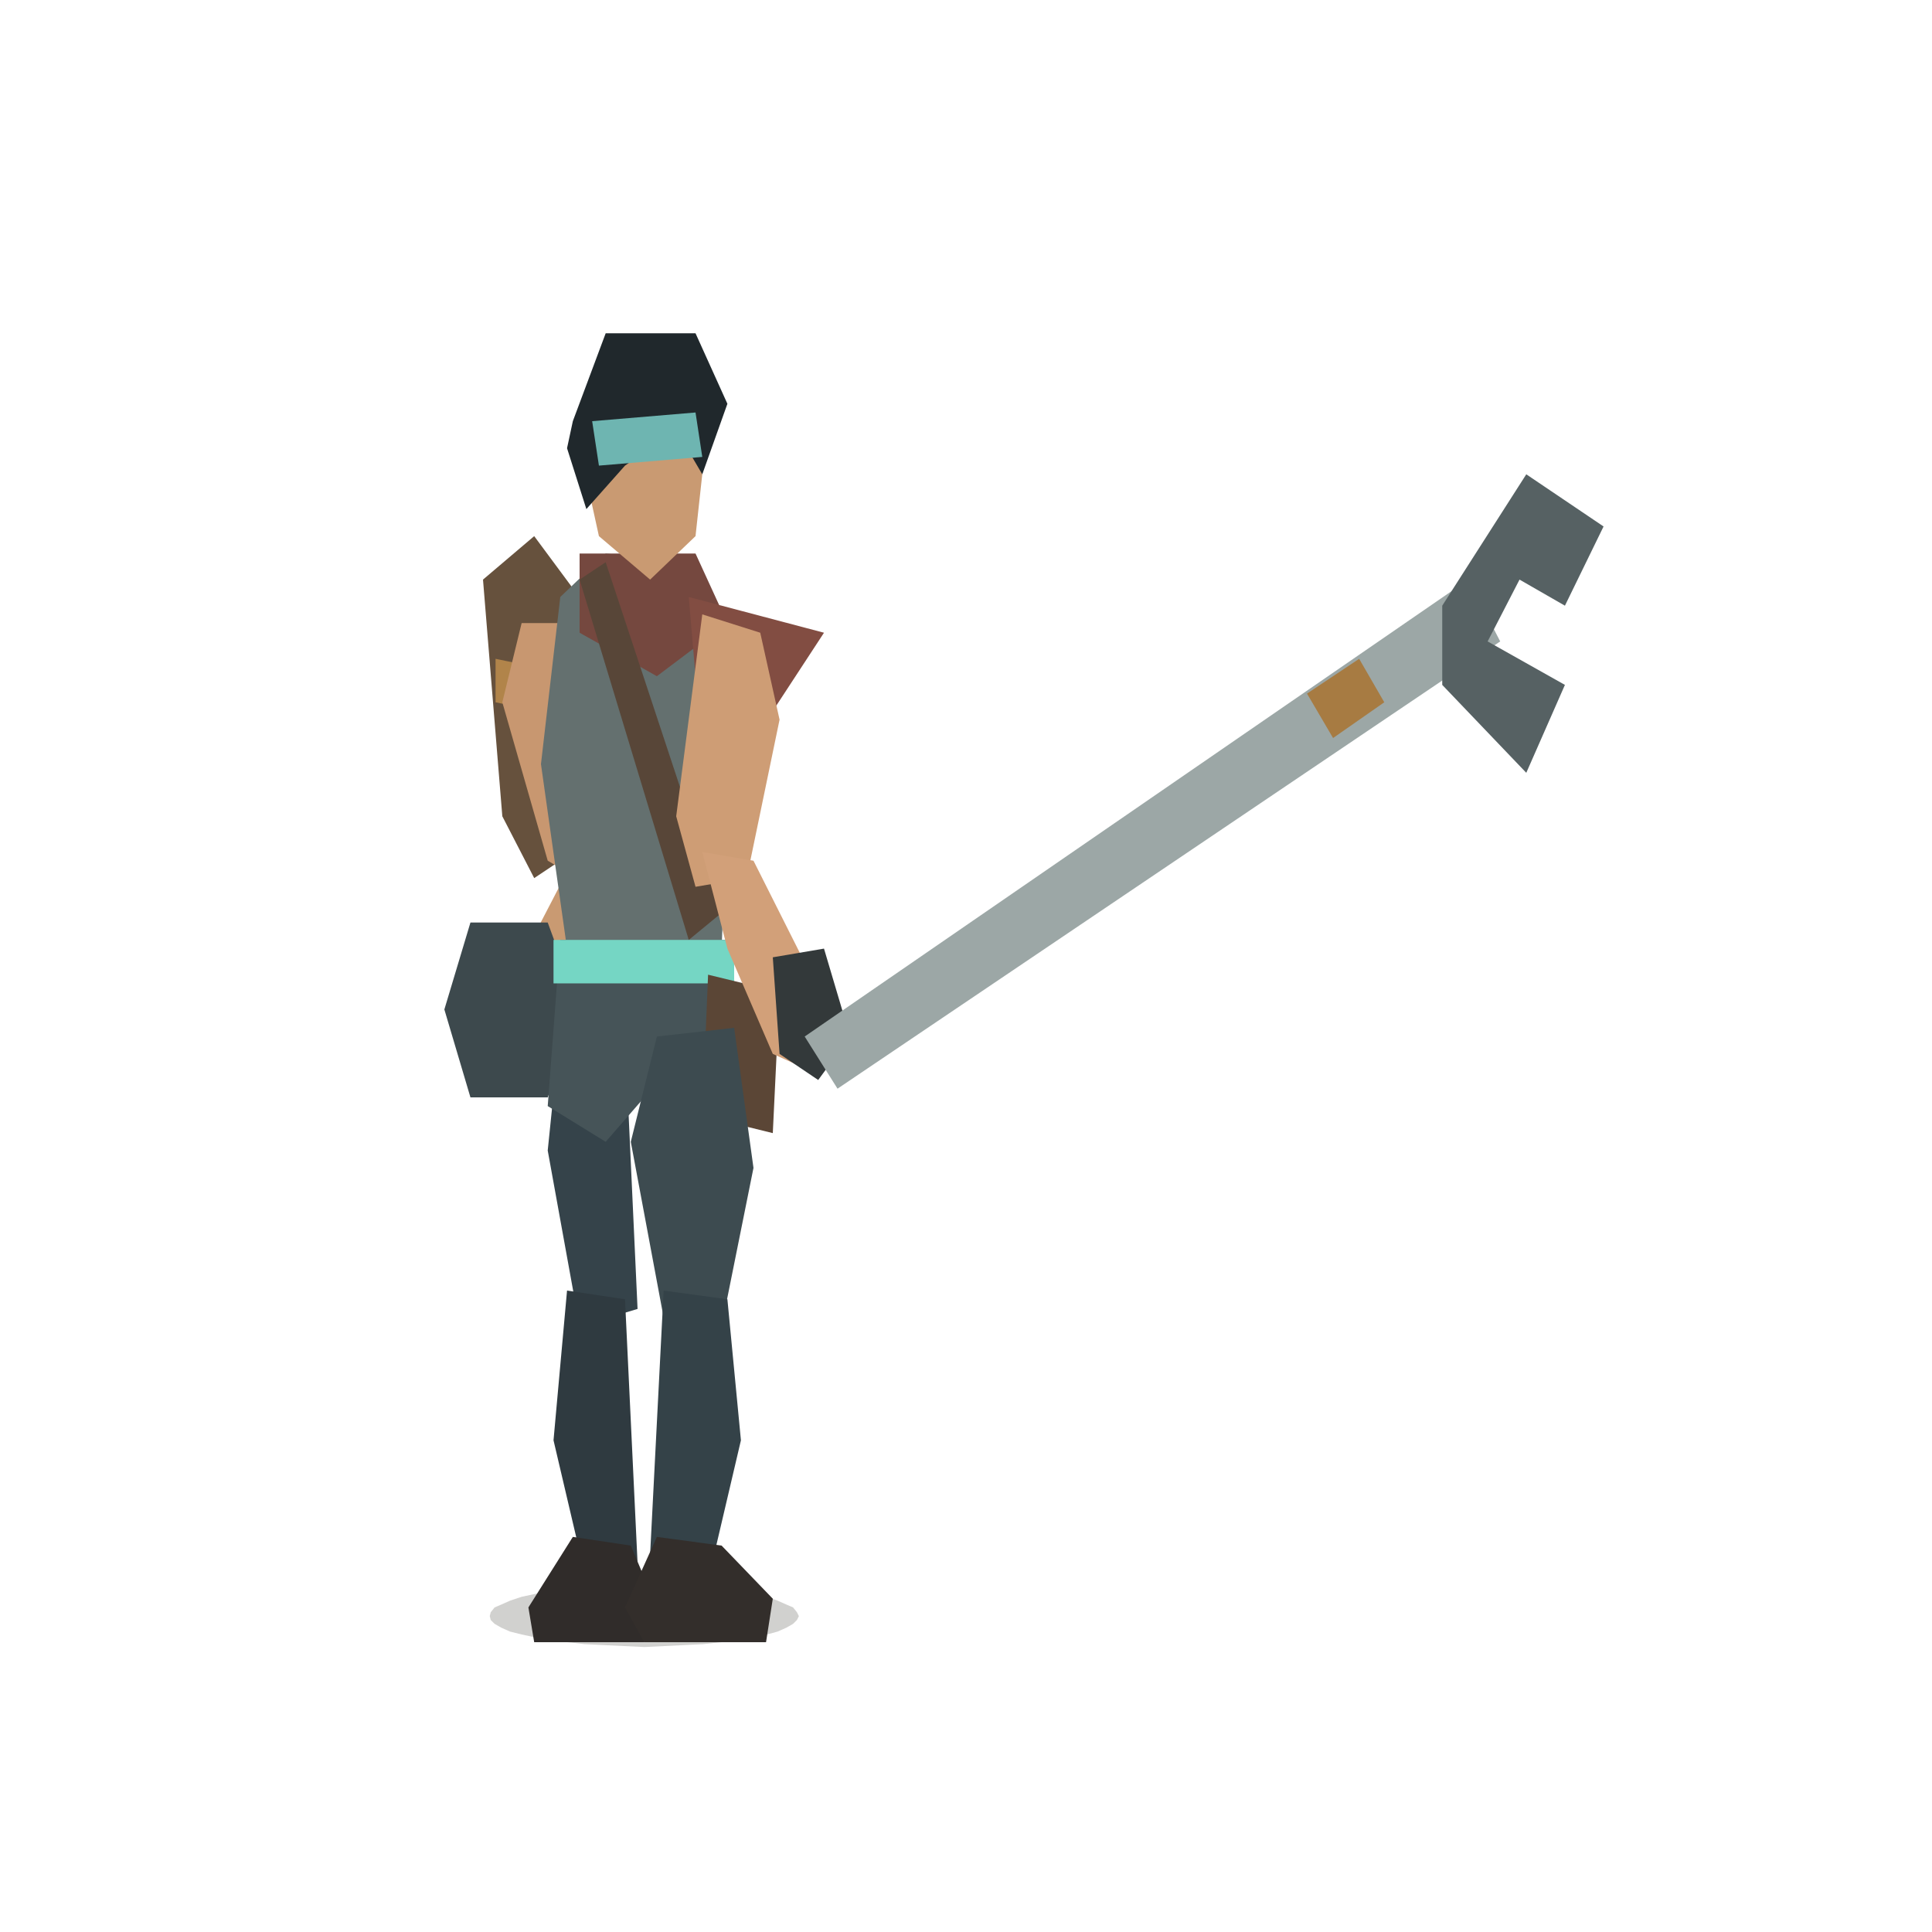
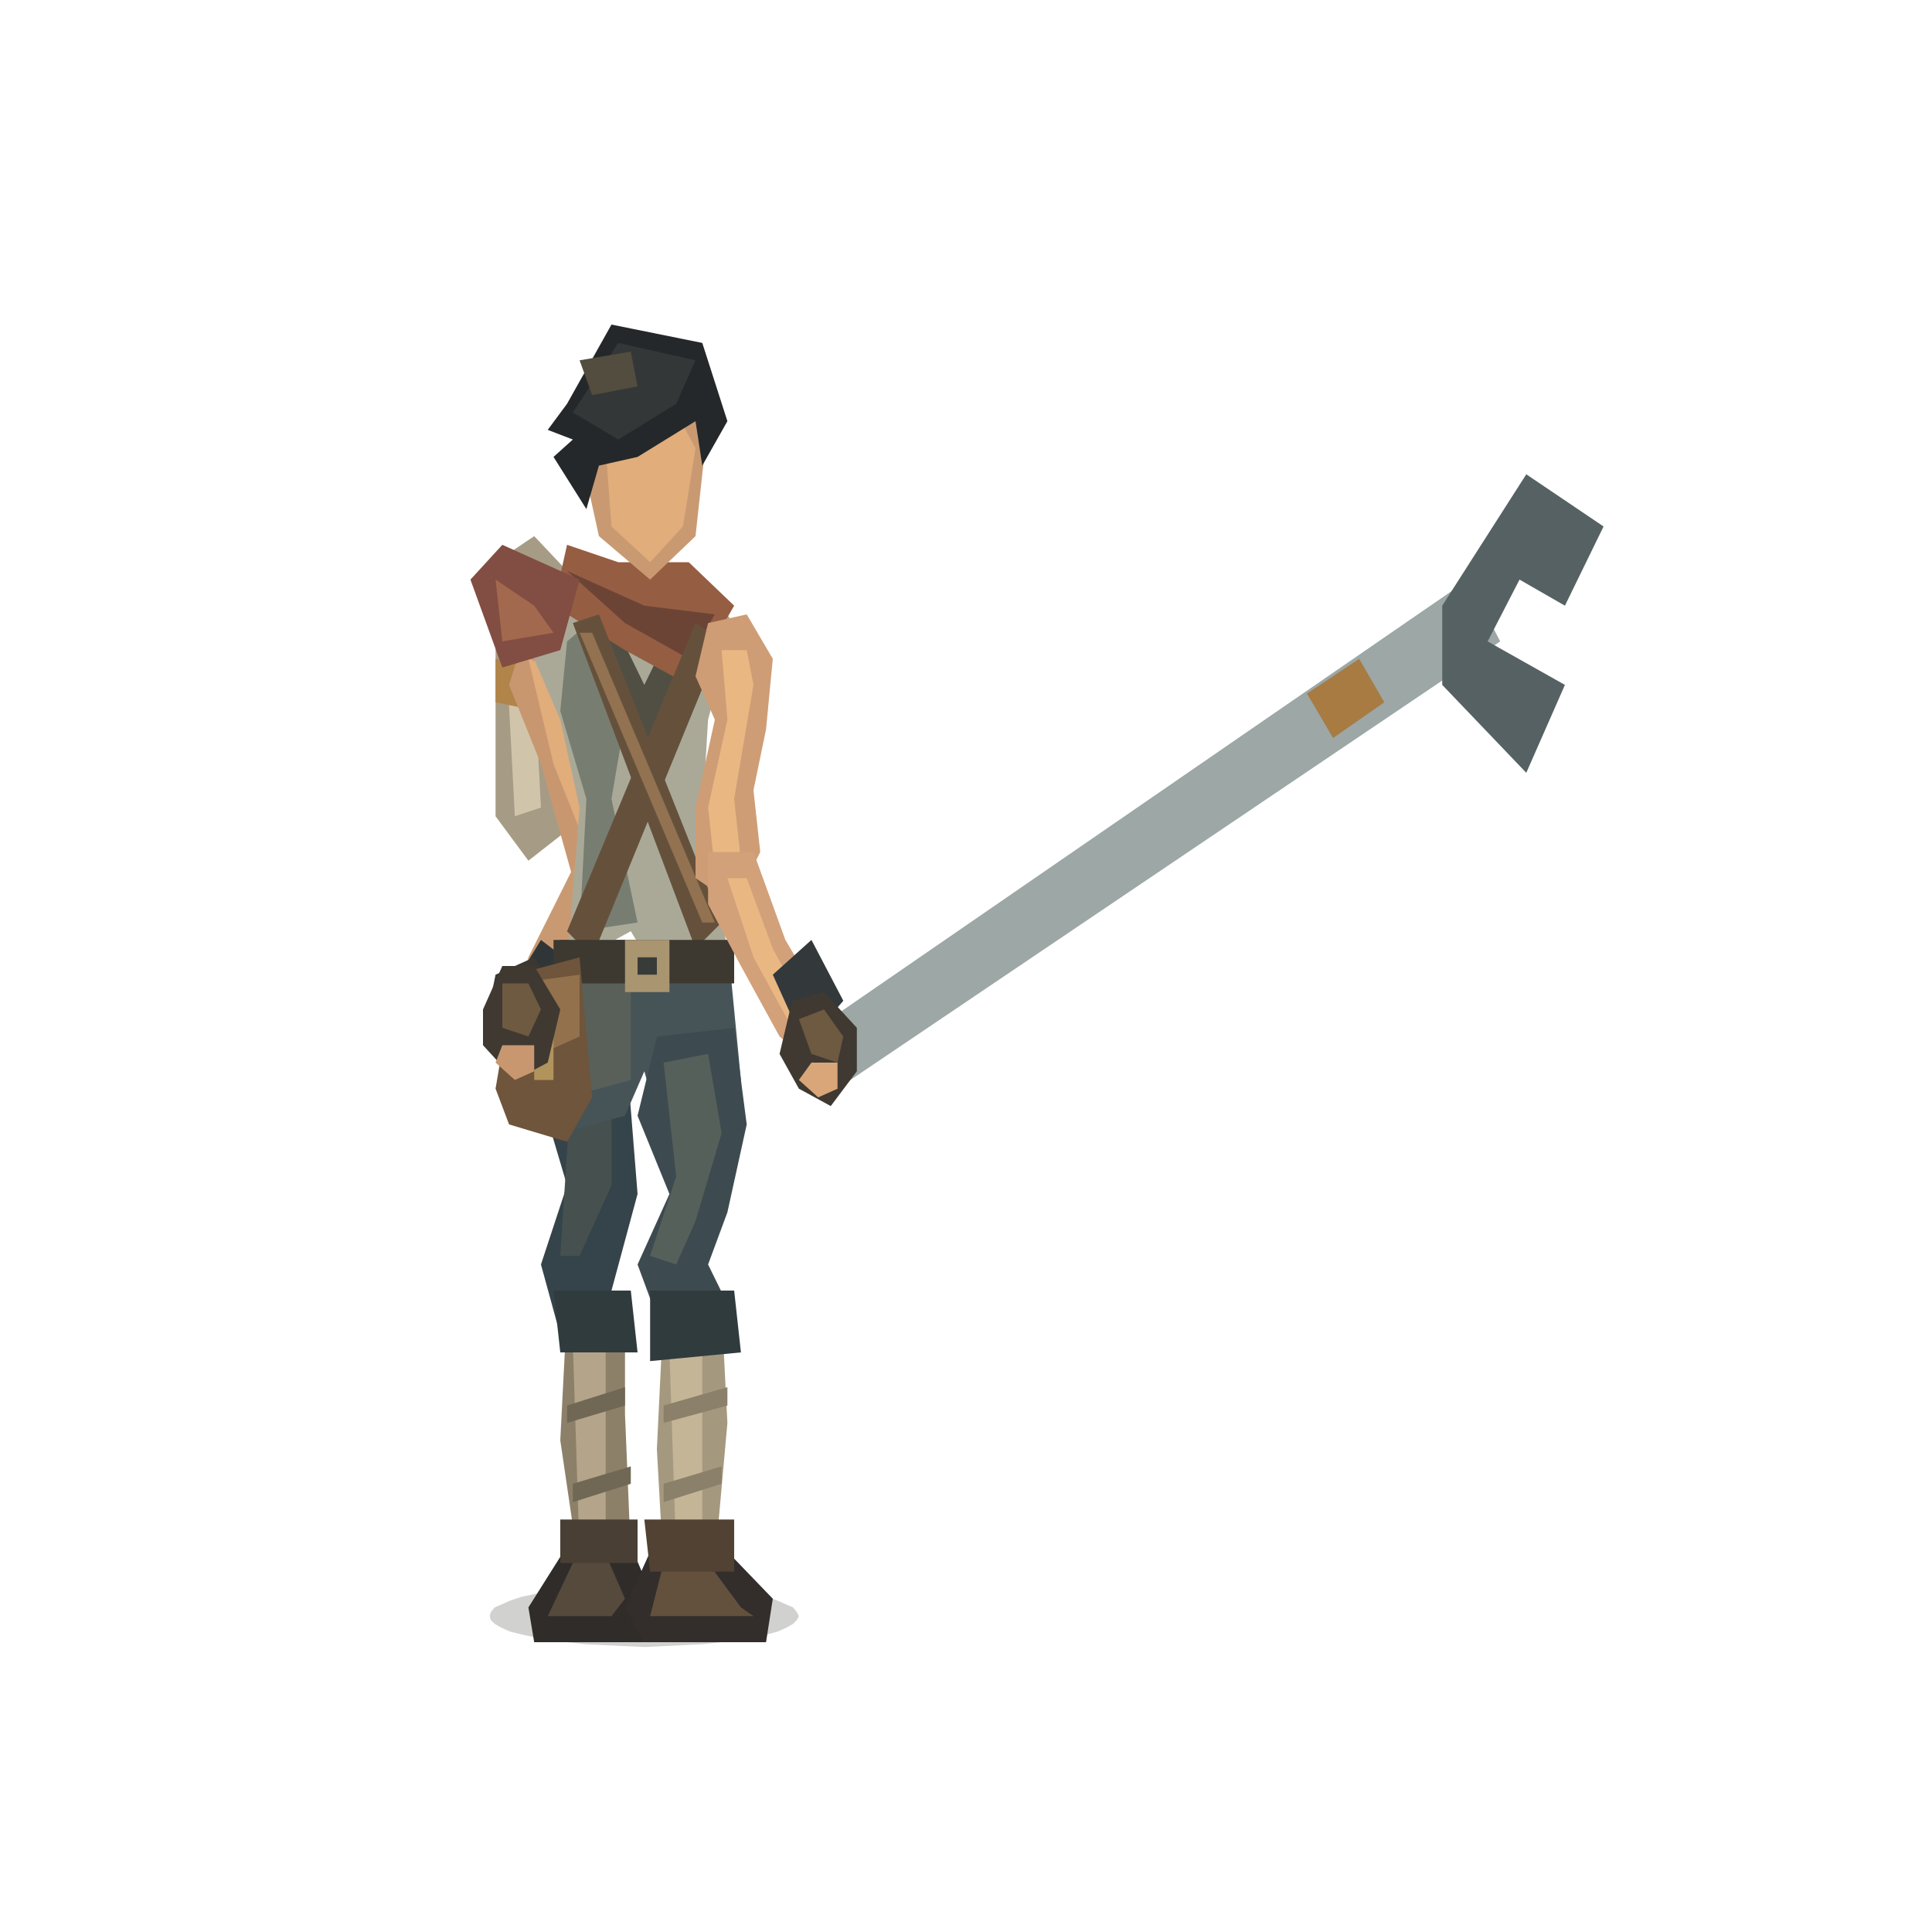
<svg xmlns="http://www.w3.org/2000/svg" viewBox="-1 -1 2 2" id="rival-scout">
  <polygon id="rival-ground-shadow-shape" points="-0.173,0.673 -0.175,0.677 -0.179,0.681 -0.186,0.685 -0.195,0.689 -0.206,0.692 -0.22,0.695 -0.236,0.698 -0.253,0.7 -0.272,0.702 -0.292,0.703 -0.312,0.704 -0.333,0.705 -0.354,0.704 -0.375,0.703 -0.395,0.702 -0.413,0.7 -0.431,0.698 -0.446,0.695 -0.46,0.692 -0.472,0.689 -0.481,0.685 -0.488,0.681 -0.492,0.677 -0.493,0.673 -0.492,0.669 -0.488,0.664 -0.481,0.661 -0.472,0.657 -0.46,0.653 -0.446,0.65 -0.431,0.647 -0.413,0.645 -0.395,0.643 -0.375,0.642 -0.354,0.641 -0.333,0.641 -0.312,0.641 -0.292,0.642 -0.272,0.643 -0.253,0.645 -0.236,0.647 -0.22,0.65 -0.206,0.653 -0.195,0.657 -0.186,0.661 -0.179,0.664 -0.175,0.669" fill="#49463f" opacity="0.25" />
-   <polygon id="rival-far-thigh-shape" points="-0.42,0.064 -0.353,0.073 -0.34,0.355 -0.4,0.373 -0.433,0.191" fill="#35434a" opacity="1" />
-   <polygon id="rival-far-calf-shape" points="-0.413,0.336 -0.353,0.345 -0.34,0.618 -0.393,0.636 -0.427,0.491" fill="#2f3a40" opacity="1" />
+   <polygon id="rival-far-thigh-shape" points="-0.42,0.064 -0.353,0.073 -0.34,0.236 -0.367,0.336 -0.353,0.382 -0.42,0.382 -0.44,0.309 -0.413,0.227 -0.44,0.136" fill="#35434a" opacity="1" />
+   <polygon id="rival-far-thigh-inset" points="-0.407,0.1 -0.367,0.109 -0.367,0.227 -0.4,0.3 -0.42,0.3" fill="#46514f" opacity="1" />
+   <polygon id="rival-far-calf-shape" points="-0.413,0.355 -0.353,0.355 -0.353,0.464 -0.347,0.609 -0.4,0.627 -0.42,0.491" fill="#8c8069" opacity="1" />
+   <polygon id="rival-far-wrap-inset" points="-0.407,0.391 -0.373,0.391 -0.373,0.6 -0.4,0.609" fill="#b3a48a" opacity="1" />
+   <polygon id="rival-far-wrap-seam" points="-0.413,0.455 -0.353,0.436 -0.353,0.455 -0.413,0.473" fill="#706854" opacity="1" />
+   <polygon id="rival-far-wrap-lower-seam" points="-0.407,0.536 -0.347,0.518 -0.347,0.536 -0.407,0.555" fill="#706854" opacity="1" />
+   <polygon id="rival-far-trouser-cuff" points="-0.427,0.336 -0.347,0.336 -0.34,0.4 -0.42,0.4" fill="#303b3e" opacity="1" />
  <polygon id="rival-far-boot-shape" points="-0.407,0.591 -0.347,0.6 -0.32,0.664 -0.333,0.7 -0.447,0.7 -0.453,0.664" fill="#302c2a" opacity="1" />
-   <polygon id="rival-rope-coil-shape" points="-0.5,-0.4 -0.447,-0.445 -0.387,-0.364 -0.393,-0.127 -0.447,-0.091 -0.48,-0.155" fill="#66513d" opacity="1" />
+   <polygon id="rival-far-boot-inset" points="-0.407,0.618 -0.373,0.609 -0.353,0.655 -0.367,0.673 -0.433,0.673" fill="#554a3c" opacity="1" />
+   <polygon id="rival-far-boot-cuff" points="-0.42,0.573 -0.34,0.573 -0.34,0.618 -0.42,0.618" fill="#493f34" opacity="1" />
+   <polygon id="rival-rope-coil-shape" points="-0.487,-0.418 -0.447,-0.445 -0.413,-0.409 -0.407,-0.145 -0.453,-0.109 -0.487,-0.155" fill="#a69c86" opacity="1" />
+   <polygon id="rival-rope-coil-inset" points="-0.48,-0.4 -0.453,-0.409 -0.44,-0.164 -0.467,-0.155" fill="#d0c5aa" opacity="1" />
  <polygon id="rival-rope-coil-band-shape" points="-0.487,-0.318 -0.4,-0.3 -0.4,-0.255 -0.487,-0.273" fill="#b1844a" opacity="1" />
-   <polygon id="rival-far-upper-arm-shape" points="-0.46,-0.355 -0.407,-0.355 -0.36,-0.145 -0.387,-0.082 -0.433,-0.109 -0.48,-0.273" fill="#c89770" opacity="1" />
-   <polygon id="rival-far-forearm-shape" points="-0.393,-0.136 -0.347,-0.145 -0.427,0.064 -0.467,0.073 -0.473,0.018" fill="#c99a72" opacity="1" />
-   <polygon id="rival-far-glove-shape" points="-0.467,-0.009 -0.413,0.009 -0.427,0.091 -0.473,0.091 -0.493,0.055" fill="#303638" opacity="1" />
-   <polygon id="rival-survey-guard-contour" points="-0.513,-0.045 -0.433,-0.045 -0.4,0.045 -0.433,0.136 -0.513,0.136 -0.54,0.045" fill="#3d494d" opacity="1" />
-   <polygon id="rival-pelvis-wrap-shape" points="-0.42,-0.027 -0.247,-0.027 -0.233,0.155 -0.293,0.182 -0.333,0.136 -0.373,0.182 -0.433,0.145" fill="#465458" opacity="1" />
-   <polygon id="rival-vest-shape" points="-0.42,-0.382 -0.373,-0.427 -0.287,-0.418 -0.24,-0.345 -0.253,-0.018 -0.413,-0.018 -0.44,-0.209" fill="#64706f" opacity="1" />
-   <polygon id="rival-scarf-collar-shape" points="-0.4,-0.427 -0.28,-0.427 -0.247,-0.355 -0.32,-0.3 -0.4,-0.345" fill="#75483f" opacity="1" />
-   <polygon id="rival-scarf-tail-shape" points="-0.287,-0.382 -0.147,-0.345 -0.2,-0.264 -0.28,-0.3" fill="#824d42" opacity="1" />
+   <polygon id="rival-far-upper-arm-shape" points="-0.453,-0.355 -0.413,-0.345 -0.387,-0.264 -0.34,-0.155 -0.367,-0.082 -0.407,-0.091 -0.44,-0.209 -0.473,-0.291" fill="#c89770" opacity="1" />
+   <polygon id="rival-far-arm-inset" points="-0.453,-0.318 -0.427,-0.309 -0.407,-0.218 -0.367,-0.127 -0.387,-0.109 -0.427,-0.209" fill="#e0ad7b" opacity="1" />
+   <polygon id="rival-far-forearm-shape" points="-0.38,-0.155 -0.327,-0.118 -0.38,-0.018 -0.427,0.064 -0.467,0.045 -0.453,-0.009" fill="#c99a72" opacity="1" />
+   <polygon id="rival-far-forearm-inset" points="-0.36,-0.118 -0.34,-0.109 -0.4,0.009 -0.433,0.018" fill="#e0ad7b" opacity="1" />
+   <polygon id="rival-far-glove-shape" points="-0.44,-0.027 -0.393,0.009 -0.42,0.064 -0.473,0.027" fill="#303638" opacity="1" />
+   <polygon id="rival-survey-guard-contour" points="-0.487,0.009 -0.447,-0.009 -0.42,0.036 -0.433,0.1 -0.467,0.118 -0.5,0.073" fill="#3b3731" opacity="1" />
+   <polygon id="rival-pelvis-wrap-shape" points="-0.42,-0.027 -0.247,-0.027 -0.233,0.118 -0.267,0.173 -0.32,0.155 -0.333,0.109 -0.353,0.155 -0.42,0.173 -0.44,0.118" fill="#465458" opacity="1" />
+   <polygon id="rival-pelvis-wrap-inset" points="-0.407,0.018 -0.347,0.018 -0.347,0.118 -0.413,0.136" fill="#59605a" opacity="1" />
+   <polygon id="rival-vest-shape" points="-0.42,-0.373 -0.38,-0.409 -0.287,-0.409 -0.24,-0.355 -0.267,-0.255 -0.273,-0.155 -0.247,-0.018 -0.32,0.009 -0.347,-0.036 -0.413,0 -0.4,-0.164 -0.42,-0.255 -0.447,-0.318" fill="#aaa998" opacity="1" />
+   <polygon id="rival-vest-inset" points="-0.413,-0.336 -0.38,-0.364 -0.353,-0.255 -0.367,-0.173 -0.34,-0.045 -0.4,-0.036 -0.393,-0.173 -0.42,-0.264" fill="#777e71" opacity="1" />
+   <polygon id="rival-vest-collar-detail" points="-0.373,-0.373 -0.333,-0.291 -0.293,-0.373 -0.287,-0.282 -0.333,-0.2 -0.38,-0.291" fill="#514f43" opacity="1" />
+   <polygon id="rival-scarf-collar-shape" points="-0.413,-0.436 -0.36,-0.418 -0.287,-0.418 -0.24,-0.373 -0.287,-0.291 -0.353,-0.327 -0.427,-0.373" fill="#955d42" opacity="1" />
+   <polygon id="rival-scarf-collar-inset" points="-0.413,-0.409 -0.333,-0.373 -0.26,-0.364 -0.287,-0.318 -0.353,-0.355" fill="#6c4436" opacity="1" />
+   <polygon id="rival-scarf-tail-shape" points="-0.4,-0.4 -0.48,-0.436 -0.513,-0.4 -0.48,-0.309 -0.42,-0.327" fill="#824d42" opacity="1" />
+   <polygon id="rival-scarf-tail-inset" points="-0.487,-0.4 -0.447,-0.373 -0.427,-0.345 -0.48,-0.336" fill="#a3694e" opacity="1" />
  <polygon id="rival-face-shape" points="-0.38,-0.591 -0.307,-0.627 -0.267,-0.564 -0.28,-0.445 -0.327,-0.4 -0.38,-0.445 -0.4,-0.536" fill="#c99a72" opacity="1" />
-   <polygon id="rival-hair-shape" points="-0.407,-0.564 -0.373,-0.655 -0.28,-0.655 -0.247,-0.582 -0.273,-0.509 -0.3,-0.555 -0.353,-0.518 -0.393,-0.473 -0.413,-0.536" fill="#20282c" opacity="1" />
-   <polygon id="rival-goggles-shape" points="-0.387,-0.564 -0.28,-0.573 -0.273,-0.527 -0.38,-0.518" fill="#6eb5b1" opacity="1" />
-   <polygon id="rival-harness-shape" points="-0.4,-0.4 -0.373,-0.418 -0.253,-0.055 -0.287,-0.027" fill="#584638" opacity="1" />
-   <polygon id="rival-salvage-band-shape" points="-0.427,-0.027 -0.24,-0.027 -0.24,0.018 -0.427,0.018" fill="#75d6c4" opacity="1" />
-   <polygon id="rival-tool-pouch-shape" points="-0.267,0.009 -0.193,0.027 -0.2,0.173 -0.273,0.155" fill="#5b4636" opacity="1" />
-   <polygon id="rival-near-thigh-shape" points="-0.32,0.073 -0.24,0.064 -0.22,0.209 -0.253,0.373 -0.313,0.364 -0.347,0.182" fill="#3d4b50" opacity="1" />
-   <polygon id="rival-near-calf-shape" points="-0.313,0.336 -0.247,0.345 -0.233,0.491 -0.267,0.636 -0.327,0.609" fill="#344248" opacity="1" />
+   <polygon id="rival-face-inset" points="-0.373,-0.536 -0.3,-0.573 -0.28,-0.536 -0.293,-0.455 -0.327,-0.418 -0.367,-0.455" fill="#e0ad7b" opacity="1" />
+   <polygon id="rival-hair-shape" points="-0.413,-0.582 -0.367,-0.664 -0.273,-0.645 -0.247,-0.564 -0.273,-0.518 -0.28,-0.564 -0.34,-0.527 -0.38,-0.518 -0.393,-0.473 -0.427,-0.527 -0.407,-0.545 -0.433,-0.555" fill="#24282a" opacity="1" />
+   <polygon id="rival-hair-inset" points="-0.407,-0.573 -0.36,-0.645 -0.28,-0.627 -0.3,-0.582 -0.36,-0.545" fill="#333738" opacity="1" />
+   <polygon id="rival-goggles-shape" points="-0.4,-0.627 -0.347,-0.636 -0.34,-0.6 -0.387,-0.591" fill="#524d3e" opacity="1" />
+   <polygon id="rival-harness-shape" points="-0.407,-0.355 -0.38,-0.364 -0.253,-0.045 -0.28,-0.018" fill="#65513b" opacity="1" />
+   <polygon id="rival-harness-cross-strap" points="-0.28,-0.355 -0.253,-0.336 -0.387,-0.009 -0.413,-0.036" fill="#65513b" opacity="1" />
+   <polygon id="rival-harness-inset" points="-0.4,-0.345 -0.387,-0.345 -0.26,-0.045 -0.273,-0.045" fill="#927250" opacity="1" />
+   <polygon id="rival-salvage-band-shape" points="-0.427,-0.027 -0.24,-0.027 -0.24,0.018 -0.427,0.018" fill="#3d3830" opacity="1" />
+   <polygon id="rival-belt-buckle-detail" points="-0.353,-0.027 -0.307,-0.027 -0.307,0.027 -0.353,0.027" fill="#a99570" opacity="1" />
+   <polygon id="rival-belt-buckle-inset" points="-0.34,-0.009 -0.32,-0.009 -0.32,0.009 -0.34,0.009" fill="#383c38" opacity="1" />
+   <polygon id="rival-tool-pouch-shape" points="-0.467,0.009 -0.4,-0.009 -0.387,0.136 -0.413,0.182 -0.473,0.164 -0.487,0.127" fill="#6e553b" opacity="1" />
+   <polygon id="rival-tool-pouch-flap-detail" points="-0.467,0.018 -0.4,0.009 -0.4,0.073 -0.44,0.091 -0.473,0.064" fill="#92714c" opacity="1" />
+   <polygon id="rival-tool-pouch-buckle-detail" points="-0.447,0.064 -0.427,0.064 -0.427,0.118 -0.447,0.118" fill="#b1935c" opacity="1" />
+   <polygon id="rival-near-thigh-shape" points="-0.32,0.073 -0.24,0.064 -0.227,0.164 -0.247,0.255 -0.267,0.309 -0.24,0.364 -0.313,0.382 -0.34,0.309 -0.307,0.236 -0.34,0.155" fill="#3d4b50" opacity="1" />
+   <polygon id="rival-near-thigh-inset" points="-0.313,0.1 -0.267,0.091 -0.253,0.173 -0.28,0.264 -0.3,0.309 -0.327,0.3 -0.3,0.218" fill="#56605a" opacity="1" />
+   <polygon id="rival-near-calf-shape" points="-0.313,0.355 -0.253,0.355 -0.247,0.473 -0.26,0.618 -0.313,0.627 -0.32,0.5" fill="#a4987f" opacity="1" />
+   <polygon id="rival-near-wrap-inset" points="-0.307,0.4 -0.273,0.4 -0.273,0.6 -0.3,0.609" fill="#c4b597" opacity="1" />
+   <polygon id="rival-near-wrap-seam" points="-0.313,0.455 -0.247,0.436 -0.247,0.455 -0.313,0.473" fill="#8b8069" opacity="1" />
+   <polygon id="rival-near-wrap-lower-seam" points="-0.313,0.536 -0.253,0.518 -0.253,0.536 -0.313,0.555" fill="#8b8069" opacity="1" />
+   <polygon id="rival-near-trouser-cuff" points="-0.327,0.336 -0.24,0.336 -0.233,0.4 -0.327,0.409" fill="#303b3e" opacity="1" />
  <polygon id="rival-near-boot-shape" points="-0.32,0.591 -0.253,0.6 -0.2,0.655 -0.207,0.7 -0.333,0.7 -0.353,0.664" fill="#332e2b" opacity="1" />
-   <polygon id="rival-near-upper-arm-shape" points="-0.273,-0.364 -0.213,-0.345 -0.193,-0.255 -0.227,-0.091 -0.28,-0.082 -0.3,-0.155" fill="#ce9d75" opacity="1" />
-   <polygon id="rival-near-forearm-shape" points="-0.273,-0.118 -0.22,-0.109 -0.133,0.064 -0.16,0.109 -0.2,0.091 -0.247,-0.018" fill="#d2a079" opacity="1" />
-   <polygon id="rival-near-glove-shape" points="-0.2,-0.009 -0.147,-0.018 -0.12,0.073 -0.153,0.118 -0.193,0.091" fill="#33393a" opacity="1" />
+   <polygon id="rival-near-boot-inset" points="-0.313,0.618 -0.267,0.618 -0.233,0.664 -0.22,0.673 -0.327,0.673" fill="#63513e" opacity="1" />
+   <polygon id="rival-near-boot-cuff" points="-0.333,0.573 -0.24,0.573 -0.24,0.627 -0.327,0.627" fill="#514233" opacity="1" />
+   <polygon id="rival-near-upper-arm-shape" points="-0.267,-0.355 -0.227,-0.364 -0.2,-0.318 -0.207,-0.245 -0.22,-0.182 -0.213,-0.118 -0.24,-0.064 -0.28,-0.091 -0.28,-0.164 -0.26,-0.255 -0.28,-0.3" fill="#ce9d75" opacity="1" />
+   <polygon id="rival-near-arm-inset" points="-0.253,-0.327 -0.227,-0.327 -0.22,-0.291 -0.24,-0.173 -0.233,-0.109 -0.26,-0.1 -0.267,-0.164 -0.247,-0.255" fill="#e9b782" opacity="1" />
+   <polygon id="rival-near-forearm-shape" points="-0.267,-0.118 -0.22,-0.118 -0.187,-0.027 -0.133,0.064 -0.16,0.1 -0.193,0.073 -0.233,0 -0.267,-0.064" fill="#d2a079" opacity="1" />
+   <polygon id="rival-near-forearm-inset" points="-0.247,-0.091 -0.227,-0.091 -0.2,-0.018 -0.16,0.055 -0.18,0.064 -0.22,-0.009" fill="#e9b782" opacity="1" />
+   <polygon id="rival-near-glove-shape" points="-0.2,0.009 -0.16,-0.027 -0.127,0.036 -0.167,0.082" fill="#33393a" opacity="1" />
  <polygon id="rival-salvage-hook-contour" points="-0.167,0.073 0.52,-0.4 0.553,-0.336 -0.133,0.127" fill="#9ca7a6" opacity="1" />
  <polygon id="rival-hook-head-inset-shape" points="0.493,-0.373 0.58,-0.509 0.66,-0.455 0.62,-0.373 0.573,-0.4 0.54,-0.336 0.62,-0.291 0.58,-0.2 0.493,-0.291" fill="#566163" opacity="1" />
  <polygon id="rival-hook-collar-shape" points="0.353,-0.282 0.407,-0.318 0.433,-0.273 0.38,-0.236" fill="#a77b42" opacity="1" />
+   <polygon id="rival-near-hand-shape" points="-0.18,0.036 -0.147,0.027 -0.113,0.064 -0.113,0.109 -0.14,0.145 -0.173,0.127 -0.193,0.091" fill="#3f3931" opacity="1" />
+   <polygon id="rival-near-hand-inset" points="-0.173,0.055 -0.147,0.045 -0.127,0.073 -0.133,0.1 -0.16,0.091" fill="#6e5941" opacity="1" />
+   <polygon id="rival-near-fingers-detail" points="-0.16,0.1 -0.133,0.1 -0.133,0.127 -0.153,0.136 -0.173,0.118" fill="#d9a679" opacity="1" />
+   <polygon id="rival-far-hand-shape" points="-0.48,0 -0.447,0 -0.42,0.045 -0.433,0.1 -0.467,0.118 -0.5,0.082 -0.5,0.045" fill="#3f3931" opacity="1" />
+   <polygon id="rival-far-hand-inset" points="-0.48,0.018 -0.453,0.018 -0.44,0.045 -0.453,0.073 -0.48,0.064" fill="#6e5941" opacity="1" />
+   <polygon id="rival-far-fingers-detail" points="-0.48,0.082 -0.447,0.082 -0.447,0.109 -0.467,0.118 -0.487,0.1" fill="#c89770" opacity="1" />
</svg>
